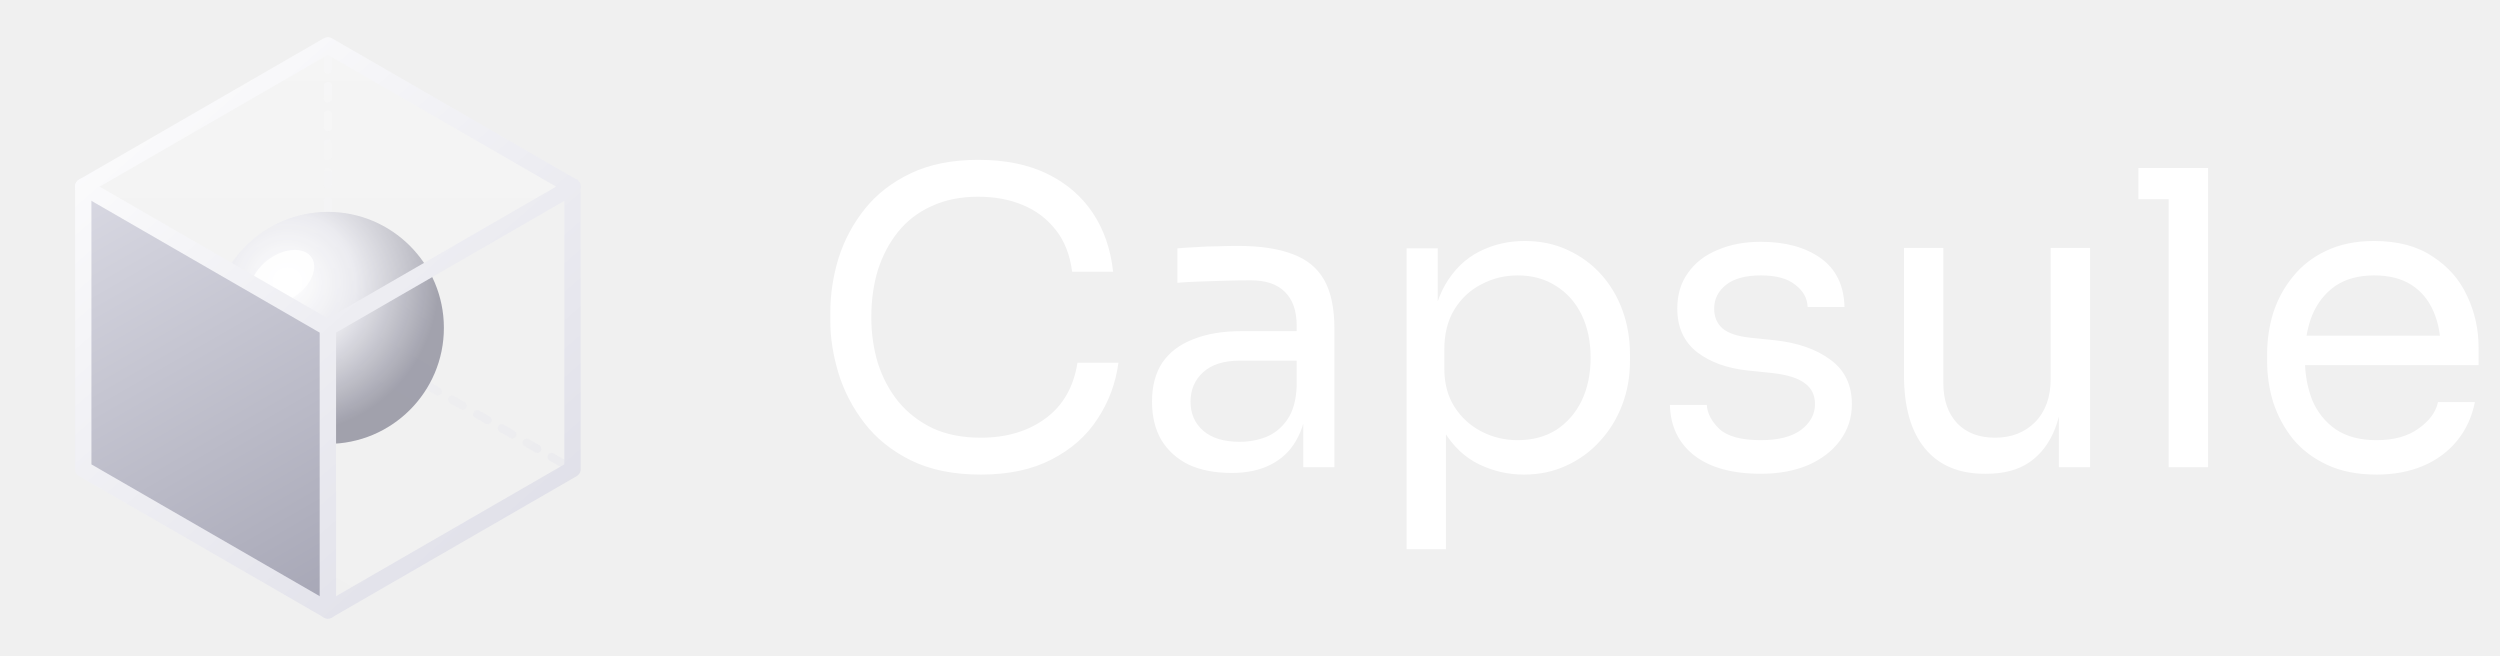
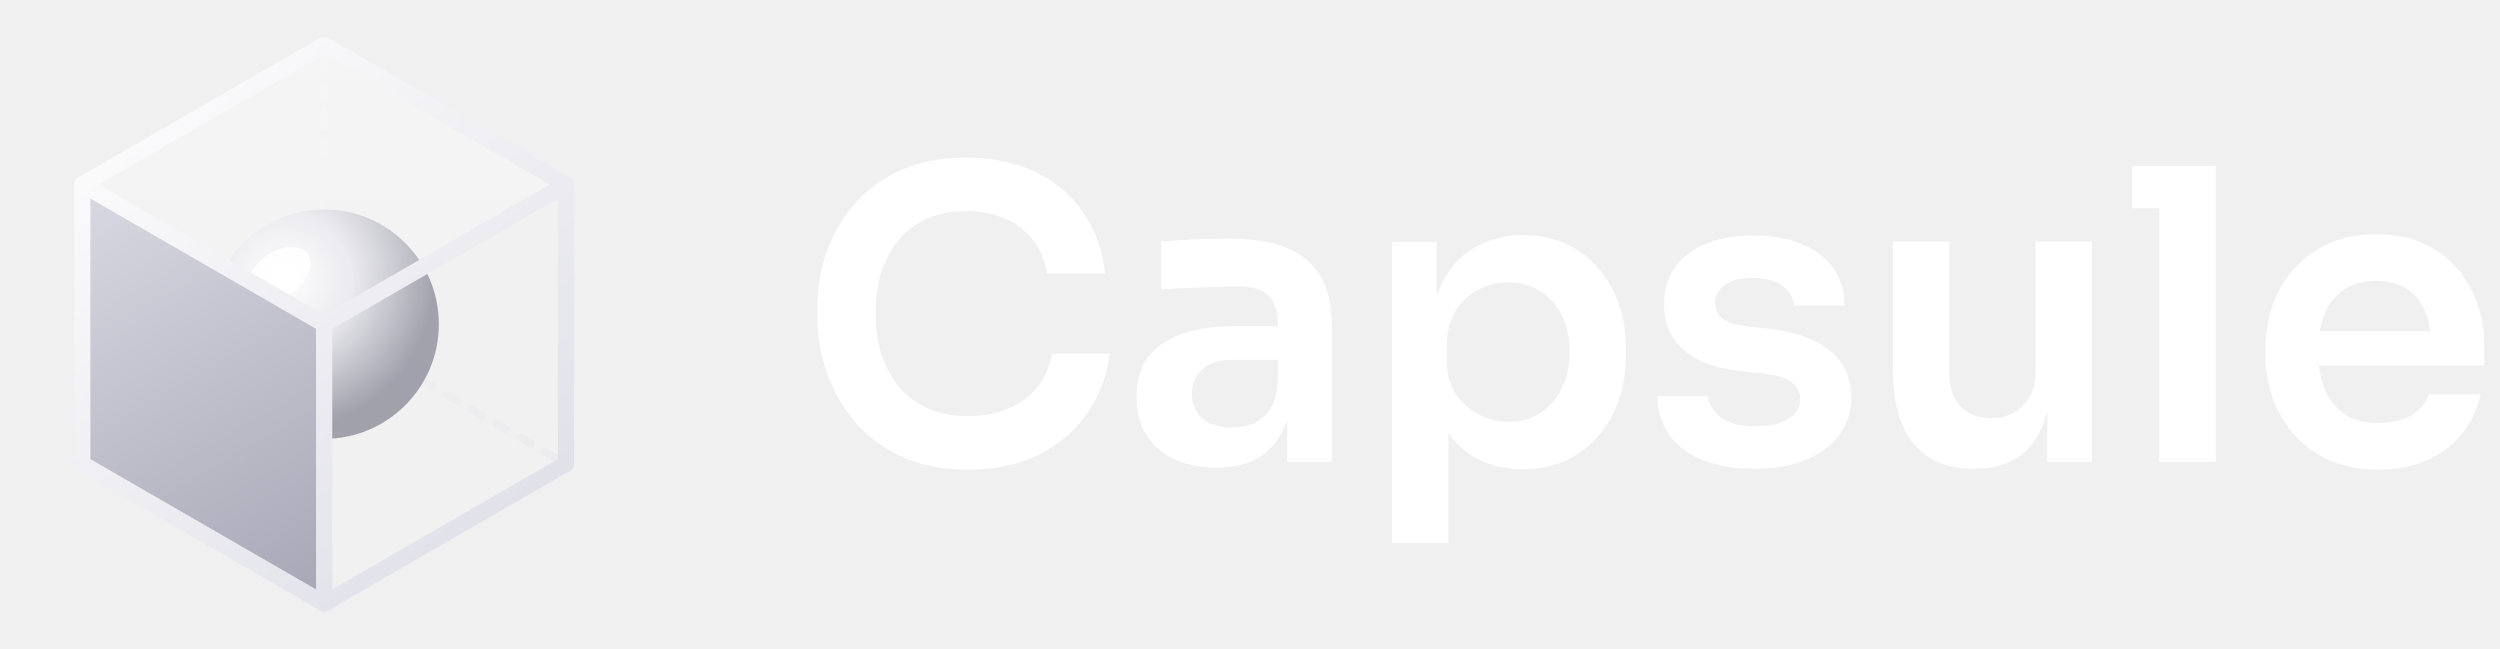
- <svg xmlns="http://www.w3.org/2000/svg" width="610" height="160" viewBox="0 0 610 160" fill="none">
+ <svg xmlns="http://www.w3.org/2000/svg" width="617" height="160" viewBox="0 0 617 160" fill="none">
  <path d="M80 80V11.077M80 80L20.308 114.462M80 80L139.692 114.462" stroke="url(#paint0_linear_346_764)" stroke-opacity="0.35" stroke-width="2" stroke-linecap="round" stroke-dasharray="3 4" />
  <path d="M80 108.308C95.634 108.308 108.308 95.634 108.308 80C108.308 64.366 95.634 51.692 80 51.692C64.366 51.692 51.692 64.366 51.692 80C51.692 95.634 64.366 108.308 80 108.308Z" fill="url(#paint1_radial_346_764)" />
  <path d="M72.1 72.229C75.997 69.5 77.735 65.256 75.98 62.75C74.226 60.245 69.644 60.426 65.746 63.155C61.849 65.884 60.111 70.128 61.866 72.633C63.62 75.139 68.202 74.958 72.1 72.229Z" fill="white" fill-opacity="0.9" />
  <path d="M80 11.077L139.692 45.539L80 80L20.308 45.539L80 11.077Z" fill="url(#paint2_linear_346_764)" />
  <path d="M20.308 45.538L80 80V148.923L20.308 114.461V45.538Z" fill="url(#paint3_linear_346_764)" />
  <path d="M139.692 45.538L80 80V148.923L139.692 114.461V45.538Z" fill="url(#paint4_linear_346_764)" />
  <path d="M80 11.077L139.692 45.539V114.462L80 148.923L20.308 114.462V45.539L80 11.077Z" stroke="url(#paint5_linear_346_764)" stroke-width="4" stroke-linejoin="round" />
  <path d="M20.308 45.538L80 80M80 80L139.692 45.538M80 80V148.923" stroke="url(#paint6_linear_346_764)" stroke-width="4" stroke-linecap="round" stroke-linejoin="round" />
-   <path d="M239.3 115.8C232.633 115.8 226.933 114.633 222.2 112.3C217.533 109.967 213.767 106.933 210.9 103.2C208.033 99.467 205.933 95.433 204.6 91.1C203.267 86.7 202.6 82.467 202.6 78.4V76.2C202.6 71.8 203.267 67.4 204.6 63C206 58.6 208.133 54.6 211 51C213.867 47.4 217.6 44.5 222.2 42.3C226.8 40.1 232.3 39 238.7 39C245.233 39 250.833 40.133 255.5 42.4C260.167 44.667 263.867 47.833 266.6 51.9C269.333 55.967 271 60.767 271.6 66.3H261.6C261.067 62.167 259.733 58.767 257.6 56.1C255.467 53.367 252.767 51.333 249.5 50C246.3 48.667 242.7 48 238.7 48C234.367 48 230.567 48.767 227.3 50.3C224.033 51.767 221.3 53.867 219.1 56.6C216.967 59.267 215.333 62.367 214.2 65.9C213.133 69.433 212.6 73.267 212.6 77.4C212.6 81.333 213.133 85.067 214.2 88.6C215.333 92.133 217 95.267 219.2 98C221.467 100.733 224.267 102.9 227.6 104.5C230.933 106.033 234.833 106.8 239.3 106.8C245.567 106.8 250.833 105.233 255.1 102.1C259.367 98.967 261.967 94.433 262.9 88.5H272.9C272.233 93.5 270.533 98.067 267.8 102.2C265.133 106.333 261.4 109.633 256.6 112.1C251.867 114.567 246.1 115.8 239.3 115.8ZM317.992 114V98H316.392V79.5C316.392 75.833 315.426 73.067 313.492 71.2C311.626 69.333 308.859 68.4 305.192 68.4C303.126 68.4 300.992 68.433 298.792 68.5C296.592 68.567 294.492 68.633 292.492 68.7C290.492 68.767 288.759 68.867 287.292 69V60.6C288.759 60.467 290.292 60.367 291.892 60.3C293.559 60.167 295.259 60.1 296.992 60.1C298.726 60.033 300.392 60 301.992 60C307.459 60 311.926 60.667 315.392 62C318.859 63.267 321.426 65.367 323.092 68.3C324.759 71.233 325.592 75.2 325.592 80.2V114H317.992ZM300.492 115.4C296.492 115.4 293.026 114.733 290.092 113.4C287.226 112 284.992 110 283.392 107.4C281.859 104.8 281.092 101.667 281.092 98C281.092 94.2 281.926 91.033 283.592 88.5C285.326 85.967 287.826 84.067 291.092 82.8C294.359 81.467 298.292 80.8 302.892 80.8H317.392V88H302.492C298.626 88 295.659 88.933 293.592 90.8C291.526 92.667 290.492 95.067 290.492 98C290.492 100.933 291.526 103.3 293.592 105.1C295.659 106.9 298.626 107.8 302.492 107.8C304.759 107.8 306.926 107.4 308.992 106.6C311.059 105.733 312.759 104.333 314.092 102.4C315.492 100.4 316.259 97.667 316.392 94.2L318.992 98C318.659 101.8 317.726 105 316.192 107.6C314.726 110.133 312.659 112.067 309.992 113.4C307.392 114.733 304.226 115.4 300.492 115.4ZM343.212 134V60.6H350.812V83.7L349.012 83.5C349.345 77.767 350.545 73.1 352.612 69.5C354.745 65.833 357.512 63.133 360.912 61.4C364.312 59.667 368.012 58.8 372.012 58.8C375.878 58.8 379.378 59.533 382.512 61C385.712 62.467 388.445 64.467 390.712 67C392.978 69.533 394.712 72.467 395.912 75.8C397.112 79.133 397.712 82.667 397.712 86.4V88.2C397.712 91.933 397.078 95.467 395.812 98.8C394.545 102.133 392.745 105.067 390.412 107.6C388.145 110.133 385.412 112.133 382.212 113.6C379.078 115.067 375.612 115.8 371.812 115.8C368.012 115.8 364.378 114.967 360.912 113.3C357.445 111.633 354.578 108.933 352.312 105.2C350.045 101.467 348.745 96.567 348.412 90.5L352.812 98.5V134H343.212ZM370.312 107.4C373.912 107.4 377.045 106.567 379.712 104.9C382.378 103.167 384.445 100.8 385.912 97.8C387.378 94.733 388.112 91.233 388.112 87.3C388.112 83.3 387.378 79.8 385.912 76.8C384.445 73.8 382.378 71.467 379.712 69.8C377.045 68.067 373.912 67.2 370.312 67.2C367.112 67.2 364.145 67.933 361.412 69.4C358.678 70.8 356.478 72.867 354.812 75.6C353.212 78.267 352.412 81.5 352.412 85.3V89.9C352.412 93.567 353.245 96.7 354.912 99.3C356.578 101.9 358.778 103.9 361.512 105.3C364.245 106.7 367.178 107.4 370.312 107.4ZM429.657 115.6C422.657 115.6 417.224 114.1 413.357 111.1C409.557 108.1 407.59 104 407.457 98.8H416.457C416.59 100.867 417.624 102.833 419.557 104.7C421.557 106.5 424.924 107.4 429.657 107.4C433.924 107.4 437.19 106.567 439.457 104.9C441.724 103.167 442.857 101.067 442.857 98.6C442.857 96.4 442.024 94.7 440.357 93.5C438.69 92.233 435.99 91.4 432.257 91L426.457 90.4C421.39 89.867 417.257 88.367 414.057 85.9C410.857 83.367 409.257 79.833 409.257 75.3C409.257 71.9 410.124 69 411.857 66.6C413.59 64.133 415.99 62.267 419.057 61C422.124 59.667 425.657 59 429.657 59C435.657 59 440.524 60.333 444.257 63C447.99 65.667 449.924 69.633 450.057 74.9H441.057C440.99 72.767 439.99 70.967 438.057 69.5C436.19 67.967 433.39 67.2 429.657 67.2C425.924 67.2 423.09 67.967 421.157 69.5C419.224 71.033 418.257 72.967 418.257 75.3C418.257 77.3 418.924 78.9 420.257 80.1C421.657 81.3 423.924 82.067 427.057 82.4L432.857 83C438.59 83.6 443.19 85.2 446.657 87.8C450.124 90.333 451.857 93.933 451.857 98.6C451.857 101.933 450.89 104.9 448.957 107.5C447.09 110.033 444.49 112.033 441.157 113.5C437.824 114.9 433.99 115.6 429.657 115.6ZM484.27 115.6C477.937 115.6 473.07 113.533 469.67 109.4C466.27 105.267 464.57 99.3 464.57 91.5V60.5H474.17V93.4C474.17 97.6 475.304 100.9 477.57 103.3C479.837 105.633 482.904 106.8 486.77 106.8C490.77 106.8 494.037 105.533 496.57 103C499.104 100.4 500.37 96.867 500.37 92.4V60.5H509.97V114H502.37V91.1H503.57C503.57 96.367 502.87 100.833 501.47 104.5C500.07 108.1 497.97 110.867 495.17 112.8C492.437 114.667 488.937 115.6 484.67 115.6H484.27ZM529.163 114V41H538.763V114H529.163ZM521.763 48.6V41H538.763V48.6H521.763ZM579.877 115.8C575.21 115.8 571.177 115 567.777 113.4C564.377 111.8 561.61 109.7 559.477 107.1C557.343 104.433 555.743 101.467 554.677 98.2C553.677 94.933 553.177 91.6 553.177 88.2V86.4C553.177 82.933 553.677 79.567 554.677 76.3C555.743 73.033 557.343 70.1 559.477 67.5C561.61 64.833 564.31 62.733 567.577 61.2C570.91 59.6 574.81 58.8 579.277 58.8C585.077 58.8 589.843 60.067 593.577 62.6C597.377 65.067 600.177 68.267 601.977 72.2C603.843 76.133 604.777 80.333 604.777 84.8V89.1H557.377V81.9H597.777L595.577 85.8C595.577 82 594.977 78.733 593.777 76C592.577 73.2 590.777 71.033 588.377 69.5C585.977 67.967 582.943 67.2 579.277 67.2C575.477 67.2 572.31 68.067 569.777 69.8C567.31 71.533 565.443 73.9 564.177 76.9C562.977 79.9 562.377 83.367 562.377 87.3C562.377 91.1 562.977 94.533 564.177 97.6C565.443 100.6 567.377 103 569.977 104.8C572.577 106.533 575.877 107.4 579.877 107.4C584.077 107.4 587.477 106.467 590.077 104.6C592.743 102.733 594.343 100.567 594.877 98.1H603.877C603.143 101.767 601.677 104.933 599.477 107.6C597.277 110.267 594.51 112.3 591.177 113.7C587.843 115.1 584.077 115.8 579.877 115.8Z" fill="white" />
+   <path d="M238.9 115.9C232.3 115.9 226.633 114.733 221.9 112.4C217.167 110.067 213.3 107.033 210.3 103.3C207.367 99.567 205.2 95.5 203.8 91.1C202.4 86.7 201.7 82.467 201.7 78.4V76.2C201.7 71.667 202.4 67.2 203.8 62.8C205.267 58.4 207.5 54.4 210.5 50.8C213.5 47.2 217.3 44.333 221.9 42.2C226.567 40 232.067 38.9 238.4 38.9C245 38.9 250.733 40.1 255.6 42.5C260.533 44.833 264.467 48.167 267.4 52.5C270.333 56.767 272.1 61.767 272.7 67.5H258.4C257.867 64.167 256.667 61.367 254.8 59.1C253 56.767 250.7 55.033 247.9 53.9C245.1 52.7 241.933 52.1 238.4 52.1C234.8 52.1 231.6 52.733 228.8 54C226 55.2 223.667 56.933 221.8 59.2C219.933 61.467 218.5 64.133 217.5 67.2C216.567 70.267 216.1 73.667 216.1 77.4C216.1 81 216.567 84.333 217.5 87.4C218.5 90.467 219.967 93.167 221.9 95.5C223.833 97.767 226.2 99.533 229 100.8C231.867 102.067 235.167 102.7 238.9 102.7C244.367 102.7 248.967 101.367 252.7 98.7C256.5 95.967 258.8 92.167 259.6 87.3H273.9C273.233 92.5 271.467 97.267 268.6 101.6C265.733 105.933 261.8 109.4 256.8 112C251.8 114.6 245.833 115.9 238.9 115.9ZM317.683 114V97.9H315.383V80C315.383 76.867 314.616 74.533 313.083 73C311.549 71.467 309.183 70.7 305.983 70.7C304.316 70.7 302.316 70.733 299.983 70.8C297.649 70.867 295.283 70.967 292.883 71.1C290.549 71.167 288.449 71.267 286.583 71.4V59.6C288.116 59.467 289.849 59.333 291.783 59.2C293.716 59.067 295.683 59 297.683 59C299.749 58.933 301.683 58.9 303.483 58.9C309.083 58.9 313.716 59.633 317.383 61.1C321.116 62.567 323.916 64.867 325.783 68C327.716 71.133 328.683 75.233 328.683 80.3V114H317.683ZM300.183 115.4C296.249 115.4 292.783 114.7 289.783 113.3C286.849 111.9 284.549 109.9 282.883 107.3C281.283 104.7 280.483 101.567 280.483 97.9C280.483 93.9 281.449 90.633 283.383 88.1C285.383 85.567 288.149 83.667 291.683 82.4C295.283 81.133 299.483 80.5 304.283 80.5H316.883V88.8H304.083C300.883 88.8 298.416 89.6 296.683 91.2C295.016 92.733 294.183 94.733 294.183 97.2C294.183 99.667 295.016 101.667 296.683 103.2C298.416 104.733 300.883 105.5 304.083 105.5C306.016 105.5 307.783 105.167 309.383 104.5C311.049 103.767 312.416 102.567 313.483 100.9C314.616 99.167 315.249 96.833 315.383 93.9L318.783 97.8C318.449 101.6 317.516 104.8 315.983 107.4C314.516 110 312.449 112 309.783 113.4C307.183 114.733 303.983 115.4 300.183 115.4ZM343.572 134V59.7H354.572V83.1L352.872 83C353.139 77.467 354.272 72.833 356.272 69.1C358.339 65.367 361.072 62.6 364.472 60.8C367.872 58.933 371.672 58 375.872 58C379.739 58 383.205 58.7 386.272 60.1C389.405 61.5 392.072 63.467 394.272 66C396.539 68.533 398.272 71.5 399.472 74.9C400.672 78.233 401.272 81.833 401.272 85.7V87.8C401.272 91.733 400.672 95.4 399.472 98.8C398.339 102.133 396.639 105.1 394.372 107.7C392.172 110.233 389.505 112.233 386.372 113.7C383.239 115.1 379.739 115.8 375.872 115.8C371.805 115.8 368.072 114.967 364.672 113.3C361.339 111.567 358.639 108.933 356.572 105.4C354.505 101.8 353.339 97.167 353.072 91.5L357.472 98.2V134H343.572ZM372.372 104.1C375.372 104.1 377.972 103.367 380.172 101.9C382.439 100.433 384.205 98.4 385.472 95.8C386.739 93.133 387.372 90.133 387.372 86.8C387.372 83.333 386.739 80.333 385.472 77.8C384.205 75.267 382.439 73.3 380.172 71.9C377.972 70.433 375.372 69.7 372.372 69.7C369.639 69.7 367.105 70.3 364.772 71.5C362.505 72.7 360.639 74.467 359.172 76.8C357.772 79.133 357.072 81.933 357.072 85.2V89.2C357.072 92.333 357.805 95 359.272 97.2C360.739 99.4 362.639 101.1 364.972 102.3C367.305 103.5 369.772 104.1 372.372 104.1ZM433.194 115.7C425.727 115.7 419.86 114.133 415.594 111C411.394 107.8 409.194 103.4 408.994 97.8H421.494C421.694 99.667 422.727 101.367 424.594 102.9C426.46 104.433 429.394 105.2 433.394 105.2C436.727 105.2 439.36 104.6 441.294 103.4C443.294 102.2 444.294 100.567 444.294 98.5C444.294 96.7 443.527 95.267 441.994 94.2C440.527 93.133 437.994 92.433 434.394 92.1L429.594 91.6C423.527 90.933 418.86 89.2 415.594 86.4C412.327 83.6 410.694 79.867 410.694 75.2C410.694 71.467 411.627 68.333 413.494 65.8C415.36 63.267 417.927 61.367 421.194 60.1C424.527 58.767 428.327 58.1 432.594 58.1C439.26 58.1 444.66 59.567 448.794 62.5C452.927 65.433 455.094 69.733 455.294 75.4H442.794C442.66 73.533 441.727 71.933 439.994 70.6C438.26 69.267 435.76 68.6 432.494 68.6C429.56 68.6 427.294 69.167 425.694 70.3C424.094 71.433 423.294 72.9 423.294 74.7C423.294 76.433 423.927 77.767 425.194 78.7C426.527 79.633 428.66 80.267 431.594 80.6L436.394 81.1C442.794 81.767 447.794 83.533 451.394 86.4C455.06 89.267 456.894 93.133 456.894 98C456.894 101.6 455.894 104.733 453.894 107.4C451.96 110 449.227 112.033 445.694 113.5C442.16 114.967 437.994 115.7 433.194 115.7ZM486.877 115.7C480.61 115.7 475.743 113.633 472.277 109.5C468.877 105.367 467.177 99.233 467.177 91.1V59.6H481.077V92.3C481.077 95.633 482.01 98.3 483.877 100.3C485.743 102.233 488.277 103.2 491.477 103.2C494.677 103.2 497.277 102.167 499.277 100.1C501.343 98.033 502.377 95.233 502.377 91.7V59.6H516.277V114H505.277V90.9H506.377C506.377 96.367 505.677 100.933 504.277 104.6C502.877 108.267 500.777 111.033 497.977 112.9C495.177 114.767 491.677 115.7 487.477 115.7H486.877ZM532.944 114V41H546.844V114H532.944ZM526.144 51.4V41H546.844V51.4H526.144ZM587.013 115.9C582.346 115.9 578.246 115.1 574.713 113.5C571.246 111.9 568.346 109.767 566.013 107.1C563.746 104.367 562.013 101.333 560.813 98C559.679 94.667 559.113 91.267 559.113 87.8V85.9C559.113 82.3 559.679 78.833 560.813 75.5C562.013 72.1 563.746 69.1 566.013 66.5C568.346 63.833 571.213 61.733 574.613 60.2C578.013 58.6 581.946 57.8 586.413 57.8C592.279 57.8 597.179 59.1 601.113 61.7C605.113 64.233 608.113 67.6 610.113 71.8C612.113 75.933 613.113 80.4 613.113 85.2V90.2H565.013V81.7H604.413L600.113 85.9C600.113 82.433 599.613 79.467 598.613 77C597.613 74.533 596.079 72.633 594.013 71.3C592.013 69.967 589.479 69.3 586.413 69.3C583.346 69.3 580.746 70 578.613 71.4C576.479 72.8 574.846 74.833 573.713 77.5C572.646 80.1 572.113 83.233 572.113 86.9C572.113 90.3 572.646 93.333 573.713 96C574.779 98.6 576.413 100.667 578.613 102.2C580.813 103.667 583.613 104.4 587.013 104.4C590.413 104.4 593.179 103.733 595.313 102.4C597.446 101 598.813 99.3 599.413 97.3H612.213C611.413 101.033 609.879 104.3 607.612 107.1C605.346 109.9 602.446 112.067 598.913 113.6C595.446 115.133 591.479 115.9 587.013 115.9Z" fill="white" />
  <defs>
    <linearGradient id="paint0_linear_346_764" x1="19.692" y1="11.077" x2="140.308" y2="148.923" gradientUnits="userSpaceOnUse">
      <stop stop-color="white" />
      <stop offset="1" stop-color="#DCDCE6" />
    </linearGradient>
    <radialGradient id="paint1_radial_346_764" cx="0" cy="0" r="1" gradientUnits="userSpaceOnUse" gradientTransform="translate(70.1538 68.9232) scale(36.9231)">
      <stop stop-color="white" />
      <stop offset="0.45" stop-color="#E6E6EC" />
      <stop offset="1" stop-color="#9C9CA8" />
    </radialGradient>
    <linearGradient id="paint2_linear_346_764" x1="80" y1="11.077" x2="80" y2="80" gradientUnits="userSpaceOnUse">
      <stop stop-color="white" stop-opacity="0.32" />
      <stop offset="1" stop-color="white" stop-opacity="0.16" />
    </linearGradient>
    <linearGradient id="paint3_linear_346_764" x1="20.308" y1="45.538" x2="80" y2="148.923" gradientUnits="userSpaceOnUse">
      <stop stop-color="#D9D9E3" />
      <stop offset="1" stop-color="#A6A6B5" />
    </linearGradient>
    <linearGradient id="paint4_linear_346_764" x1="139.692" y1="45.538" x2="80" y2="148.923" gradientUnits="userSpaceOnUse">
      <stop stop-color="white" stop-opacity="0.08" />
      <stop offset="1" stop-color="white" stop-opacity="0.03" />
    </linearGradient>
    <linearGradient id="paint5_linear_346_764" x1="19.692" y1="11.077" x2="140.308" y2="148.923" gradientUnits="userSpaceOnUse">
      <stop stop-color="white" />
      <stop offset="1" stop-color="#DCDCE6" />
    </linearGradient>
    <linearGradient id="paint6_linear_346_764" x1="19.692" y1="11.076" x2="140.308" y2="148.923" gradientUnits="userSpaceOnUse">
      <stop stop-color="white" />
      <stop offset="1" stop-color="#DCDCE6" />
    </linearGradient>
  </defs>
</svg>
